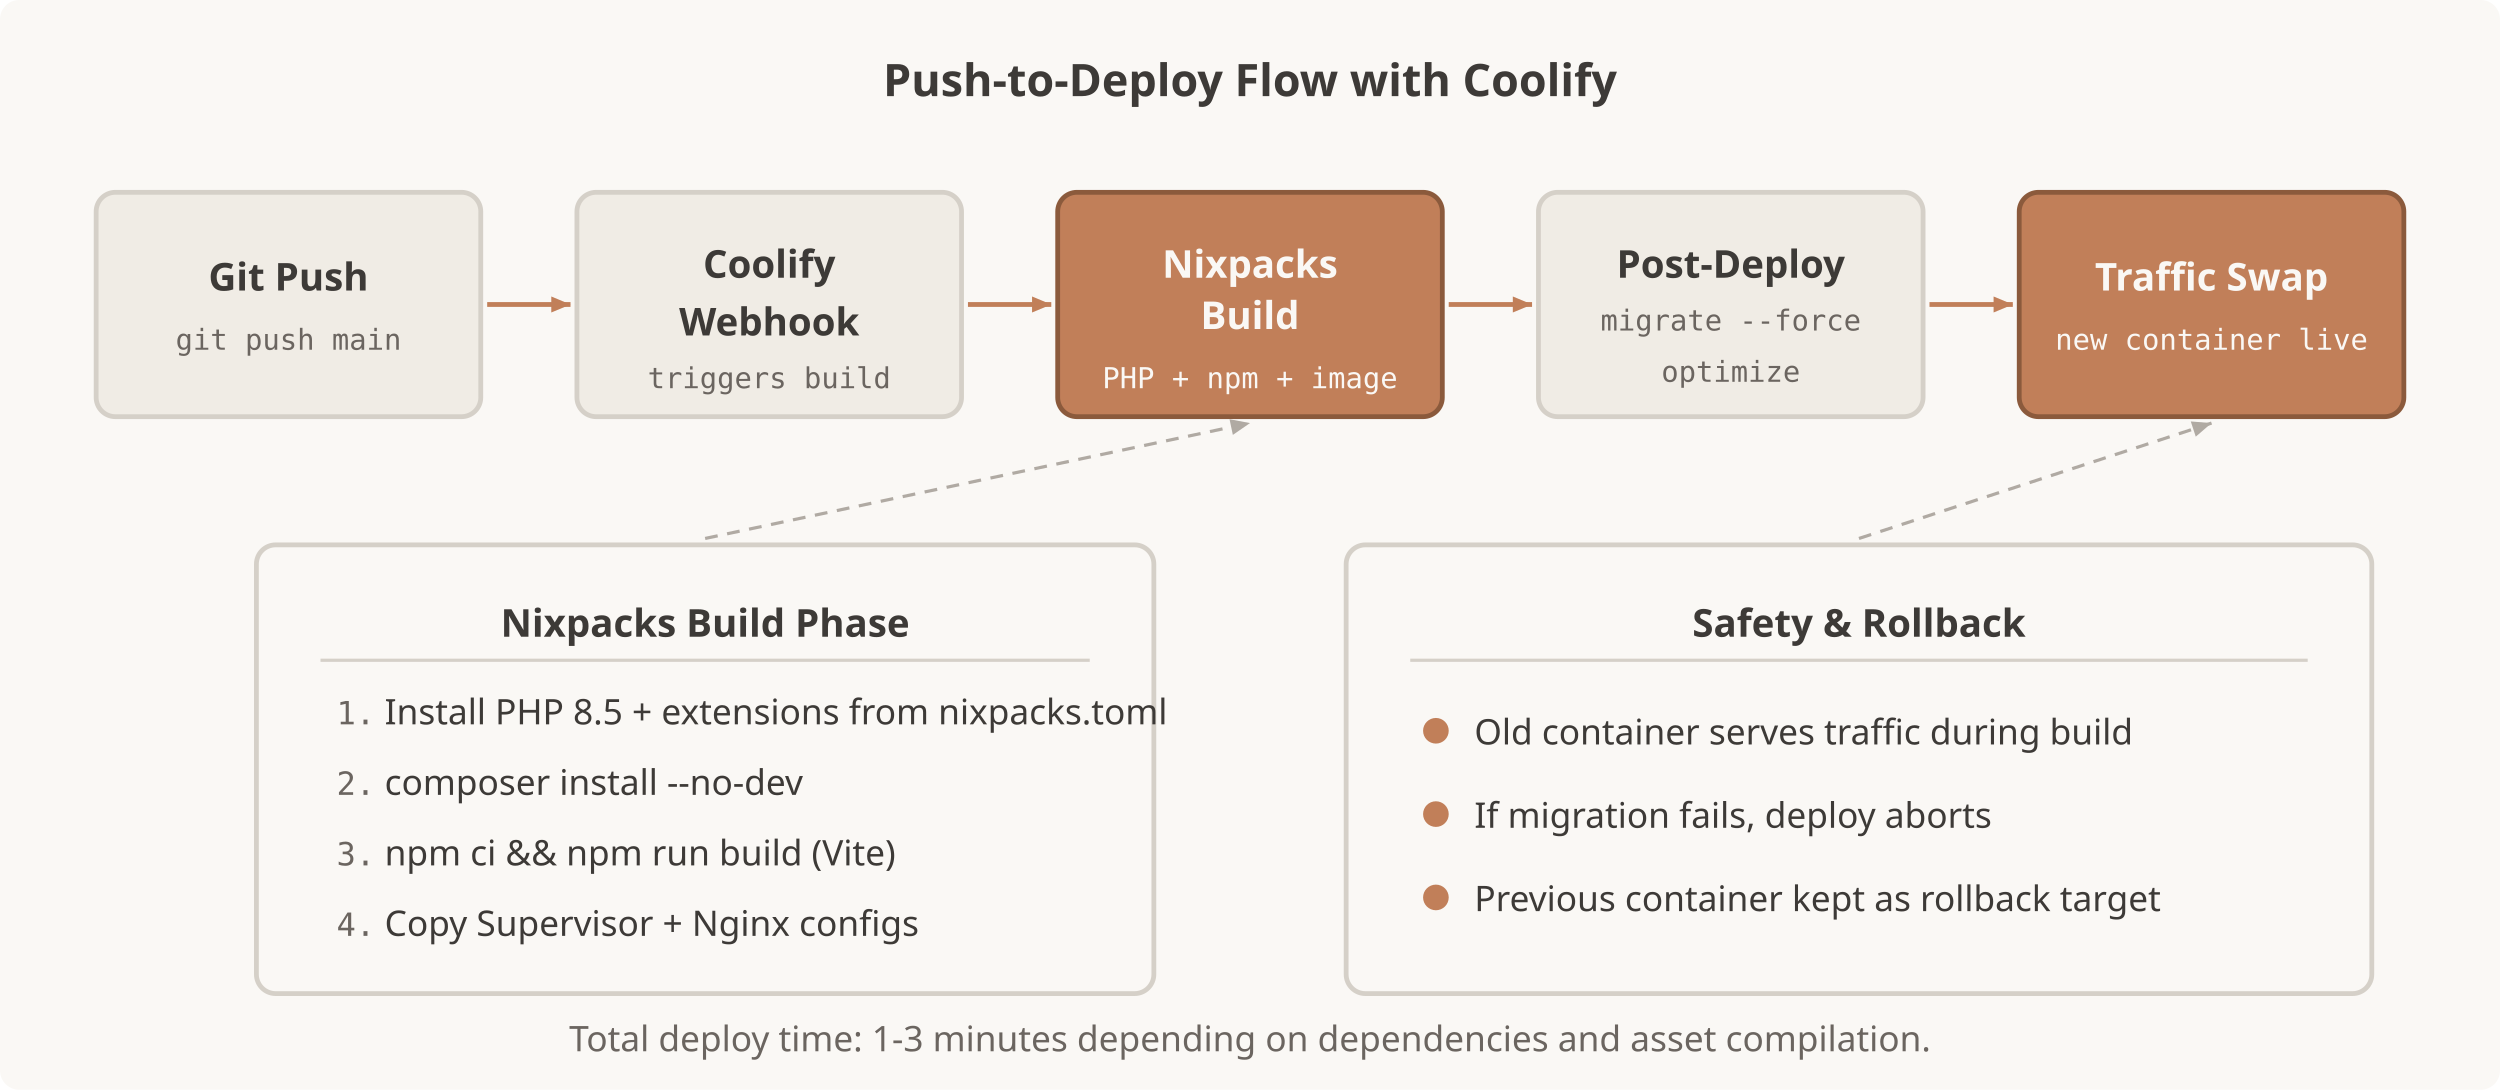
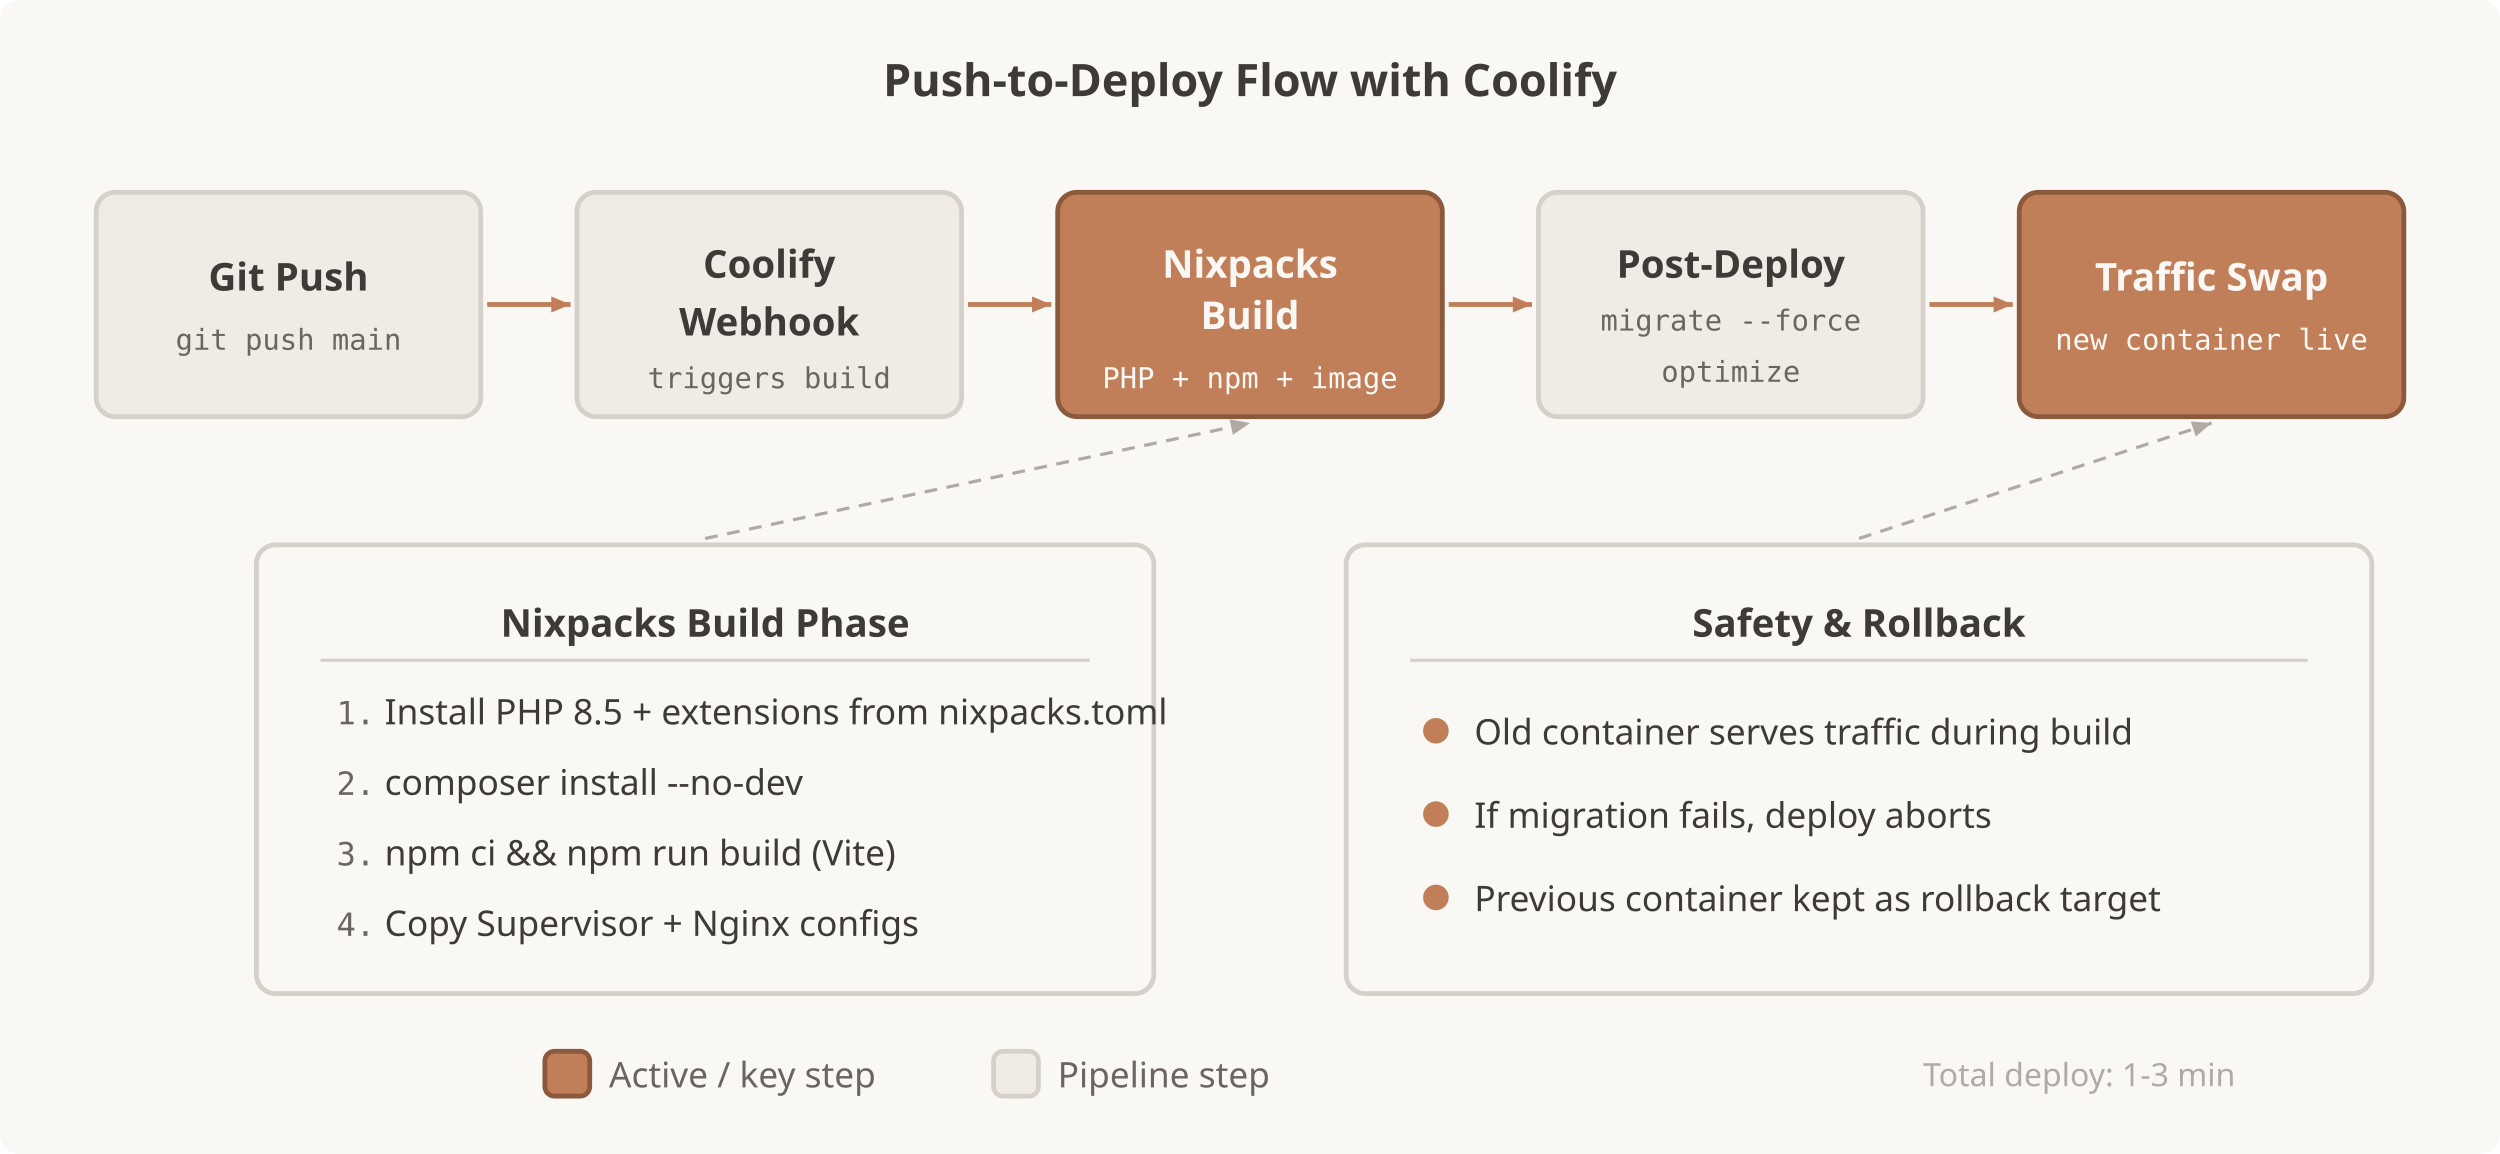
- <svg xmlns="http://www.w3.org/2000/svg" viewBox="0 0 780 340" role="img" aria-label="Deploy flow diagram showing the steps from git push to production: push to main, Coolify webhook, Nixpacks build, post-deploy commands, and traffic swap">
-   <rect width="780" height="340" fill="#faf8f5" rx="6" />
+ <svg xmlns="http://www.w3.org/2000/svg" viewBox="0 0 780 360" role="img" aria-label="Deploy flow diagram showing the steps from git push to production: push to main, Coolify webhook, Nixpacks build, post-deploy commands, and traffic swap">
  <defs>
-     <marker id="flow-arrow" markerWidth="8" markerHeight="6" refX="7" refY="3" orient="auto" markerUnits="userSpaceOnUse">
+     <marker id="dfl-arr" markerWidth="8" markerHeight="6" refX="7" refY="3" orient="auto" markerUnits="userSpaceOnUse">
      <path d="M1,0.5 L7,3 L1,5.5" fill="#c17f59" />
    </marker>
-     <marker id="flow-arrow-gray" markerWidth="8" markerHeight="6" refX="7" refY="3" orient="auto" markerUnits="userSpaceOnUse">
+     <marker id="dfl-arr-g" markerWidth="8" markerHeight="6" refX="7" refY="3" orient="auto" markerUnits="userSpaceOnUse">
      <path d="M1,0.5 L7,3 L1,5.5" fill="#b0aaa3" />
    </marker>
  </defs>
+   <rect width="780" height="360" fill="#faf8f5" rx="6" />
  <text x="390" y="30" text-anchor="middle" font-family="DM Sans, Segoe UI, system-ui, sans-serif" font-size="14" fill="#3d3a37" font-weight="600">Push-to-Deploy Flow with Coolify</text>
  <rect x="30" y="60" width="120" height="70" rx="6" fill="#f0ece5" stroke="#d5d0c8" stroke-width="1.5" />
  <text x="90" y="86" text-anchor="middle" dominant-baseline="central" font-family="DM Sans, Segoe UI, system-ui, sans-serif" font-size="12" fill="#3d3a37" font-weight="600">Git Push</text>
  <text x="90" y="106" text-anchor="middle" dominant-baseline="central" font-family="JetBrains Mono, Fira Code, monospace" font-size="9" fill="#6b6560">git push main</text>
-   <line x1="152" y1="95" x2="178" y2="95" stroke="#c17f59" stroke-width="1.5" marker-end="url(#flow-arrow)" />
+   <line x1="152" y1="95" x2="178" y2="95" stroke="#c17f59" stroke-width="1.5" marker-end="url(#dfl-arr)" />
  <rect x="180" y="60" width="120" height="70" rx="6" fill="#f0ece5" stroke="#d5d0c8" stroke-width="1.5" />
  <text x="240" y="82" text-anchor="middle" dominant-baseline="central" font-family="DM Sans, Segoe UI, system-ui, sans-serif" font-size="12" fill="#3d3a37" font-weight="600">Coolify</text>
  <text x="240" y="100" text-anchor="middle" dominant-baseline="central" font-family="DM Sans, Segoe UI, system-ui, sans-serif" font-size="12" fill="#3d3a37" font-weight="600">Webhook</text>
  <text x="240" y="118" text-anchor="middle" dominant-baseline="central" font-family="JetBrains Mono, Fira Code, monospace" font-size="9" fill="#6b6560">triggers build</text>
-   <line x1="302" y1="95" x2="328" y2="95" stroke="#c17f59" stroke-width="1.5" marker-end="url(#flow-arrow)" />
+   <line x1="302" y1="95" x2="328" y2="95" stroke="#c17f59" stroke-width="1.5" marker-end="url(#dfl-arr)" />
  <rect x="330" y="60" width="120" height="70" rx="6" fill="#c17f59" stroke="#8b5a3c" stroke-width="1.5" />
  <text x="390" y="82" text-anchor="middle" dominant-baseline="central" font-family="DM Sans, Segoe UI, system-ui, sans-serif" font-size="12" fill="#faf8f5" font-weight="600">Nixpacks</text>
  <text x="390" y="98" text-anchor="middle" dominant-baseline="central" font-family="DM Sans, Segoe UI, system-ui, sans-serif" font-size="12" fill="#faf8f5" font-weight="600">Build</text>
  <text x="390" y="118" text-anchor="middle" dominant-baseline="central" font-family="JetBrains Mono, Fira Code, monospace" font-size="9" fill="#faf8f5">PHP + npm + image</text>
-   <line x1="452" y1="95" x2="478" y2="95" stroke="#c17f59" stroke-width="1.5" marker-end="url(#flow-arrow)" />
+   <line x1="452" y1="95" x2="478" y2="95" stroke="#c17f59" stroke-width="1.5" marker-end="url(#dfl-arr)" />
  <rect x="480" y="60" width="120" height="70" rx="6" fill="#f0ece5" stroke="#d5d0c8" stroke-width="1.5" />
  <text x="540" y="82" text-anchor="middle" dominant-baseline="central" font-family="DM Sans, Segoe UI, system-ui, sans-serif" font-size="12" fill="#3d3a37" font-weight="600">Post-Deploy</text>
  <text x="540" y="100" text-anchor="middle" dominant-baseline="central" font-family="JetBrains Mono, Fira Code, monospace" font-size="9" fill="#6b6560">migrate --force</text>
  <text x="540" y="116" text-anchor="middle" dominant-baseline="central" font-family="JetBrains Mono, Fira Code, monospace" font-size="9" fill="#6b6560">optimize</text>
-   <line x1="602" y1="95" x2="628" y2="95" stroke="#c17f59" stroke-width="1.5" marker-end="url(#flow-arrow)" />
+   <line x1="602" y1="95" x2="628" y2="95" stroke="#c17f59" stroke-width="1.5" marker-end="url(#dfl-arr)" />
  <rect x="630" y="60" width="120" height="70" rx="6" fill="#c17f59" stroke="#8b5a3c" stroke-width="1.5" />
  <text x="690" y="86" text-anchor="middle" dominant-baseline="central" font-family="DM Sans, Segoe UI, system-ui, sans-serif" font-size="12" fill="#faf8f5" font-weight="600">Traffic Swap</text>
  <text x="690" y="106" text-anchor="middle" dominant-baseline="central" font-family="JetBrains Mono, Fira Code, monospace" font-size="9" fill="#faf8f5">new container live</text>
  <rect x="80" y="170" width="280" height="140" rx="6" fill="#faf8f5" stroke="#d5d0c8" stroke-width="1.5" />
  <text x="220" y="194" text-anchor="middle" dominant-baseline="central" font-family="DM Sans, Segoe UI, system-ui, sans-serif" font-size="12" fill="#3d3a37" font-weight="600">Nixpacks Build Phase</text>
  <line x1="100" y1="206" x2="340" y2="206" stroke="#d5d0c8" stroke-width="1" />
  <text x="105" y="226" font-family="JetBrains Mono, Fira Code, monospace" font-size="10" fill="#6b6560">1.</text>
  <text x="120" y="226" font-family="DM Sans, Segoe UI, system-ui, sans-serif" font-size="11" fill="#3d3a37">Install PHP 8.5 + extensions from nixpacks.toml</text>
  <text x="105" y="248" font-family="JetBrains Mono, Fira Code, monospace" font-size="10" fill="#6b6560">2.</text>
  <text x="120" y="248" font-family="DM Sans, Segoe UI, system-ui, sans-serif" font-size="11" fill="#3d3a37">composer install --no-dev</text>
  <text x="105" y="270" font-family="JetBrains Mono, Fira Code, monospace" font-size="10" fill="#6b6560">3.</text>
  <text x="120" y="270" font-family="DM Sans, Segoe UI, system-ui, sans-serif" font-size="11" fill="#3d3a37">npm ci &amp;&amp; npm run build (Vite)</text>
  <text x="105" y="292" font-family="JetBrains Mono, Fira Code, monospace" font-size="10" fill="#6b6560">4.</text>
  <text x="120" y="292" font-family="DM Sans, Segoe UI, system-ui, sans-serif" font-size="11" fill="#3d3a37">Copy Supervisor + Nginx configs</text>
-   <line x1="220" y1="168" x2="390" y2="132" stroke="#b0aaa3" stroke-width="1" stroke-dasharray="4 3" marker-end="url(#flow-arrow-gray)" />
+   <line x1="220" y1="168" x2="390" y2="132" stroke="#b0aaa3" stroke-width="1" stroke-dasharray="4 3" marker-end="url(#dfl-arr-g)" />
  <rect x="420" y="170" width="320" height="140" rx="6" fill="#faf8f5" stroke="#d5d0c8" stroke-width="1.5" />
  <text x="580" y="194" text-anchor="middle" dominant-baseline="central" font-family="DM Sans, Segoe UI, system-ui, sans-serif" font-size="12" fill="#3d3a37" font-weight="600">Safety &amp; Rollback</text>
  <line x1="440" y1="206" x2="720" y2="206" stroke="#d5d0c8" stroke-width="1" />
  <circle cx="448" cy="228" r="4" fill="#c17f59" />
  <text x="460" y="228" font-family="DM Sans, Segoe UI, system-ui, sans-serif" font-size="11" fill="#3d3a37" dominant-baseline="central">Old container serves traffic during build</text>
  <circle cx="448" cy="254" r="4" fill="#c17f59" />
  <text x="460" y="254" font-family="DM Sans, Segoe UI, system-ui, sans-serif" font-size="11" fill="#3d3a37" dominant-baseline="central">If migration fails, deploy aborts</text>
  <circle cx="448" cy="280" r="4" fill="#c17f59" />
  <text x="460" y="280" font-family="DM Sans, Segoe UI, system-ui, sans-serif" font-size="11" fill="#3d3a37" dominant-baseline="central">Previous container kept as rollback target</text>
-   <line x1="580" y1="168" x2="690" y2="132" stroke="#b0aaa3" stroke-width="1" stroke-dasharray="4 3" marker-end="url(#flow-arrow-gray)" />
-   <text x="390" y="328" text-anchor="middle" font-family="DM Sans, Segoe UI, system-ui, sans-serif" font-size="11" fill="#6b6560">Total deploy time: 1-3 minutes depending on dependencies and asset compilation.</text>
+   <line x1="580" y1="168" x2="690" y2="132" stroke="#b0aaa3" stroke-width="1" stroke-dasharray="4 3" marker-end="url(#dfl-arr-g)" />
+   <rect x="170" y="328" width="14" height="14" rx="3" fill="#c17f59" stroke="#8b5a3c" stroke-width="1.5" />
+   <text x="190" y="335" font-family="DM Sans, Segoe UI, system-ui, sans-serif" font-size="11" fill="#6b6560" dominant-baseline="central">Active / key step</text>
+   <rect x="310" y="328" width="14" height="14" rx="3" fill="#f0ece5" stroke="#d5d0c8" stroke-width="1.5" />
+   <text x="330" y="335" font-family="DM Sans, Segoe UI, system-ui, sans-serif" font-size="11" fill="#6b6560" dominant-baseline="central">Pipeline step</text>
+   <text x="600" y="335" font-family="DM Sans, Segoe UI, system-ui, sans-serif" font-size="10" fill="#b0aaa3" dominant-baseline="central">Total deploy: 1-3 min</text>
</svg>
